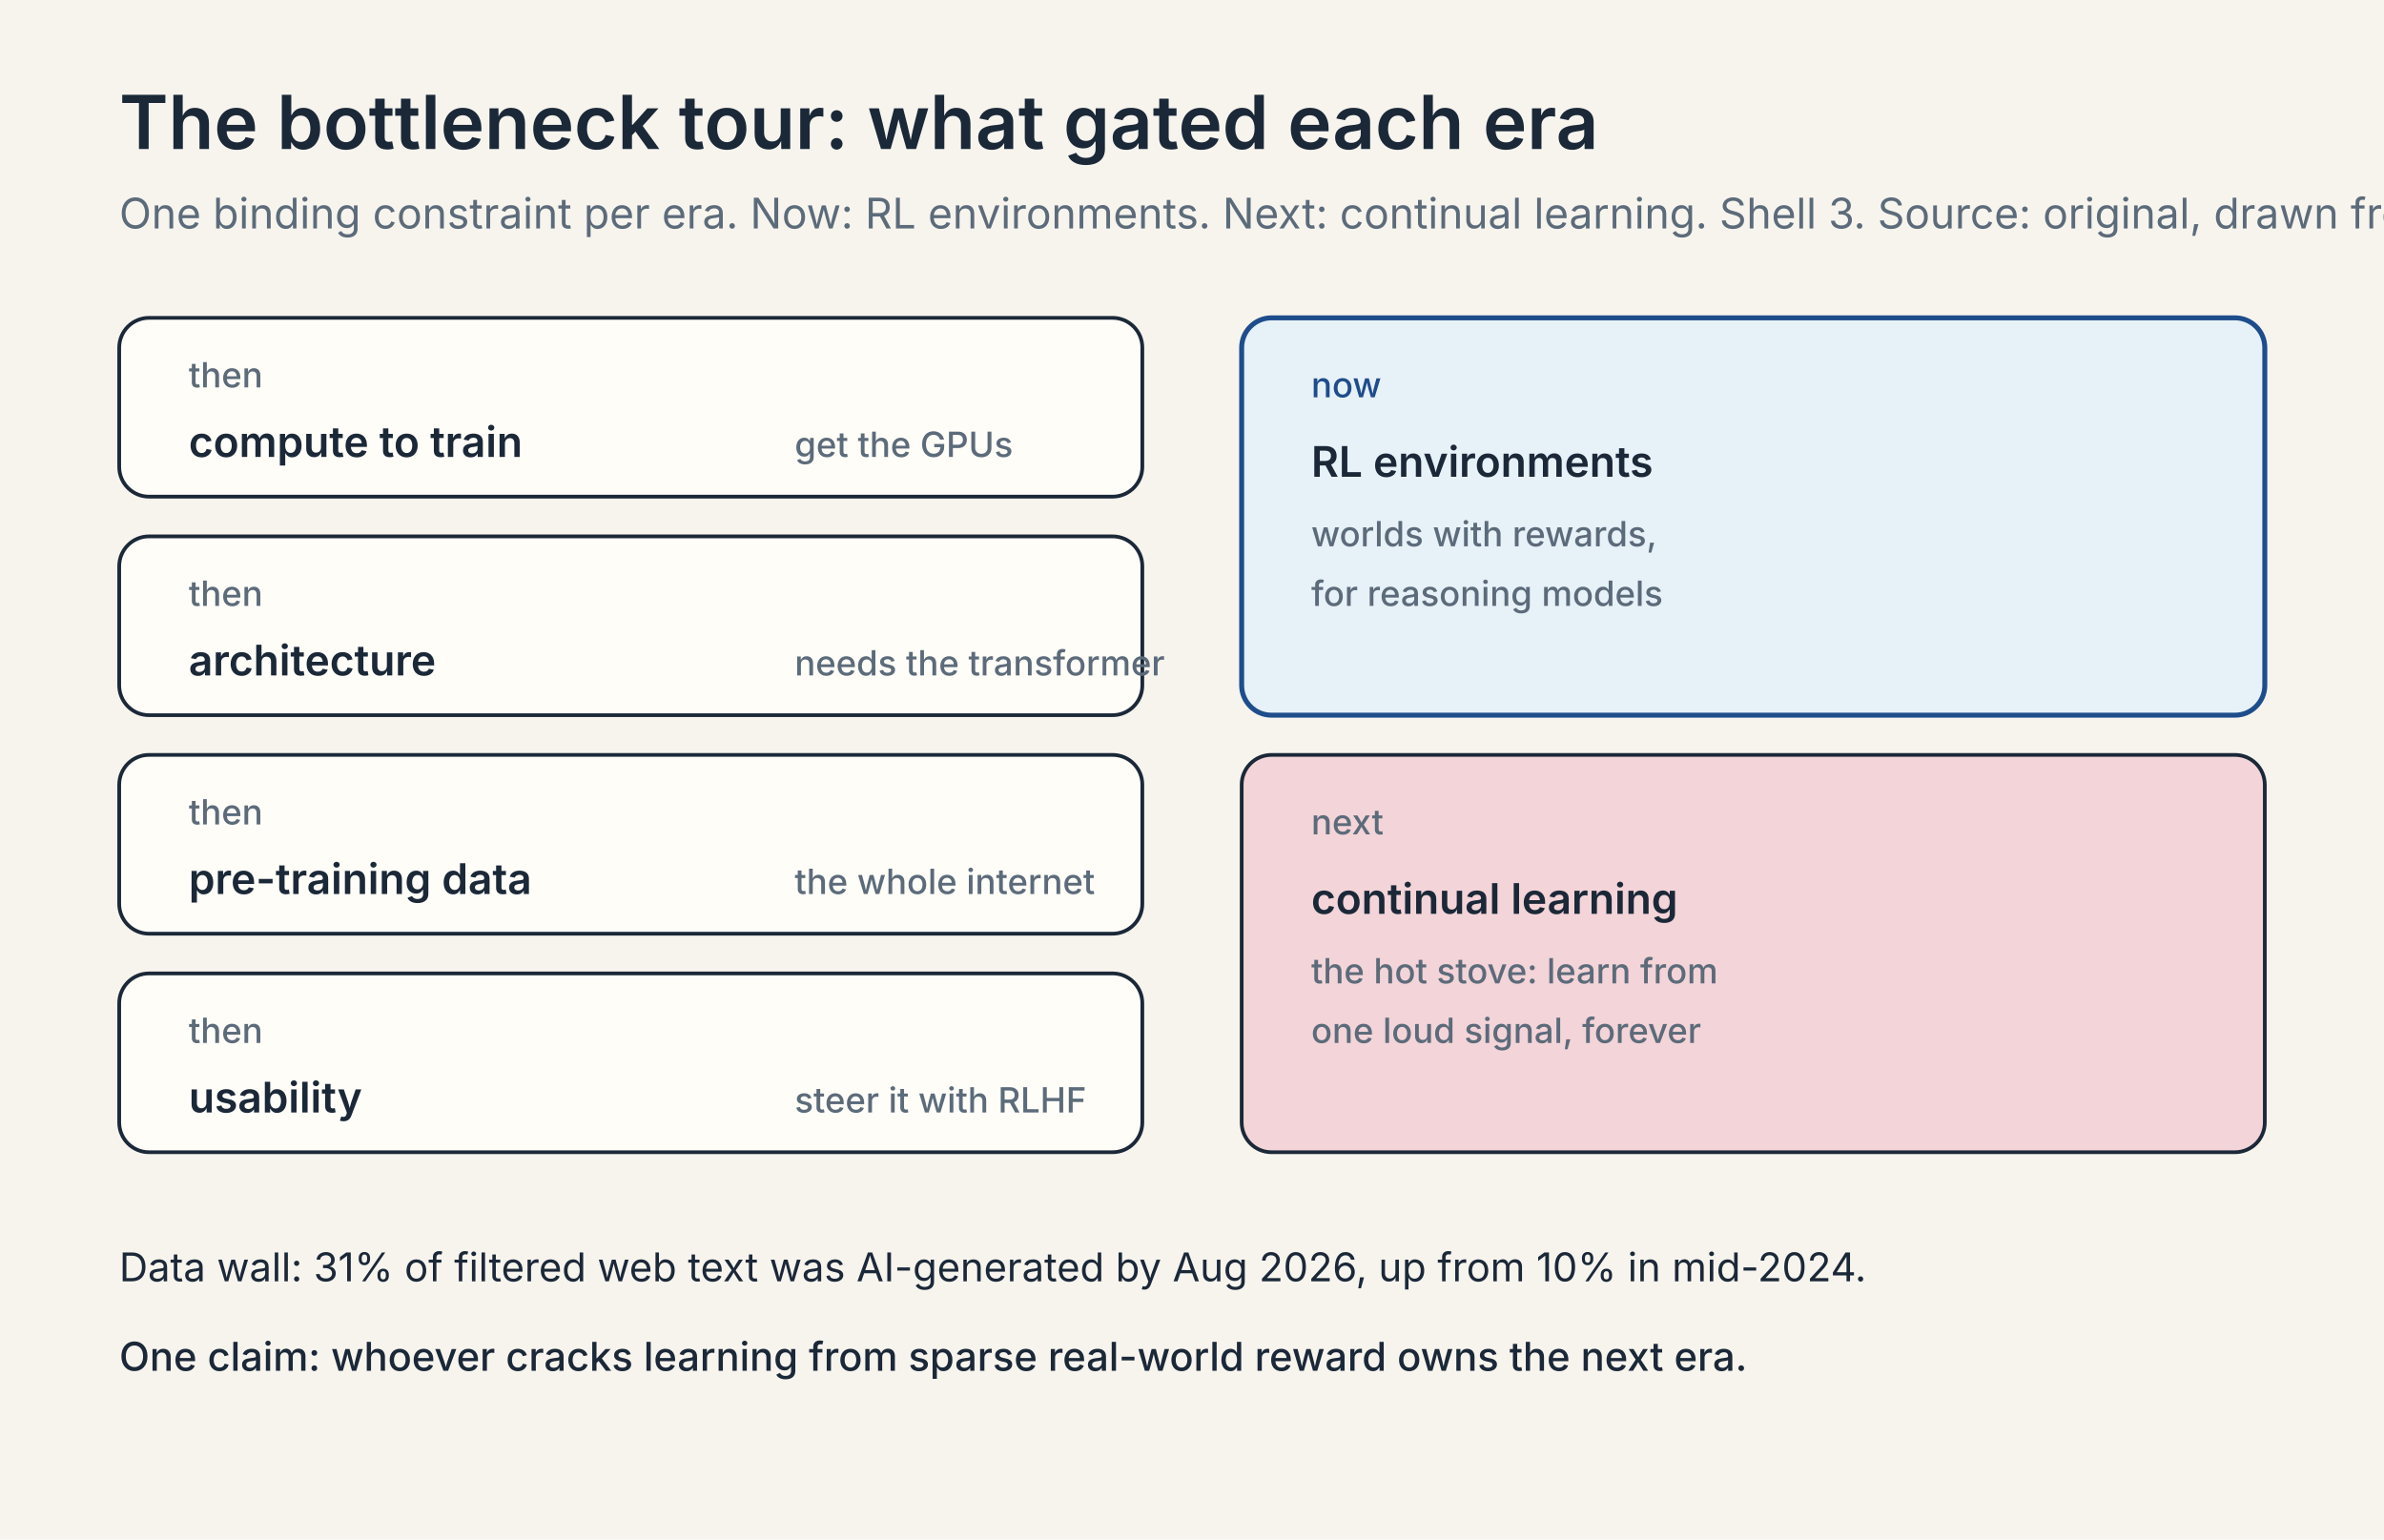
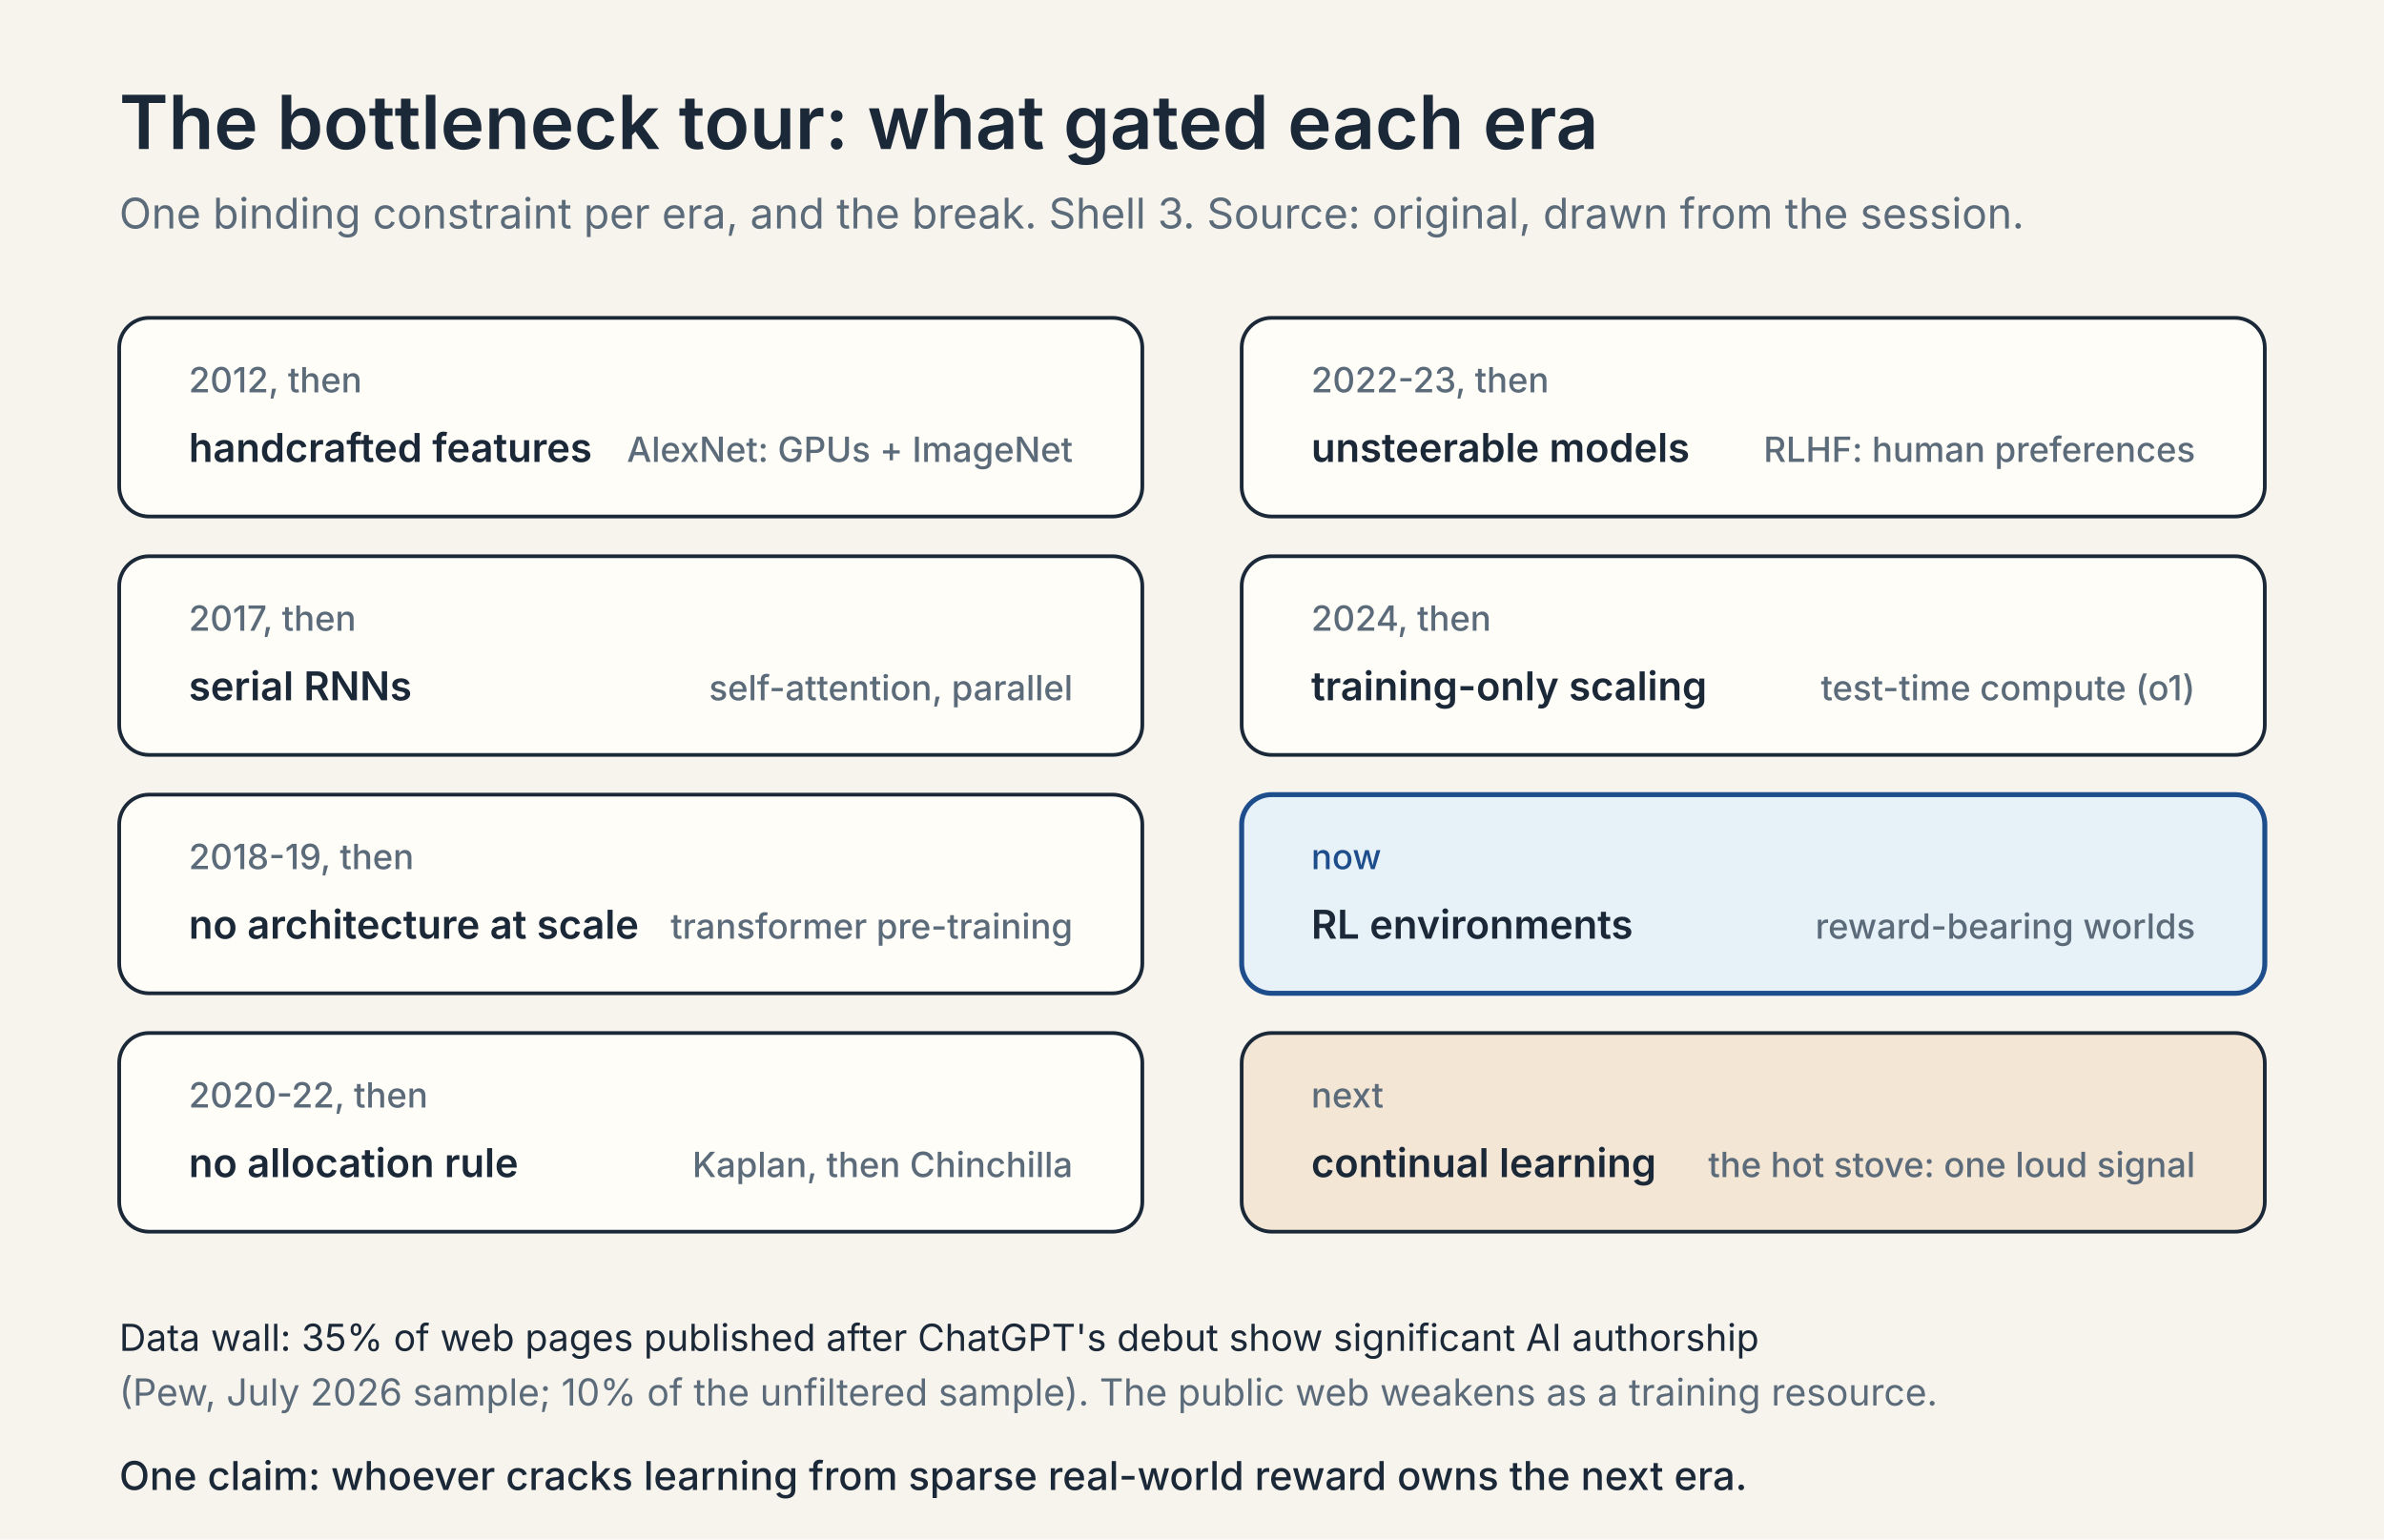
- <svg xmlns="http://www.w3.org/2000/svg" width="960" height="620" viewBox="0 0 960 620" font-family="Inter, 'Source Sans 3', sans-serif">
+ <svg xmlns="http://www.w3.org/2000/svg" width="960" height="620" viewBox="0 0 960 620" font-family="Anthropic Sans, Inter, 'Source Sans 3', 'IBM Plex Sans', sans-serif">
  <rect width="960" height="620" fill="#F7F4EE" />
  <text x="48" y="60" font-size="30" font-weight="600" fill="#1B2838">The bottleneck tour: what gated each era</text>
-   <text x="48" y="92" font-size="17" fill="#5C6B7A">One binding constraint per era. Now: RL environments. Next: continual learning. Shell 3. Source: original, drawn from the session.</text>
+   <text x="48" y="92" font-size="17" fill="#5C6B7A">One binding constraint per era, and the break. Shell 3. Source: original, drawn from the session.</text>
  <g font-size="14" font-weight="500">
-     <rect x="48" y="128" width="412" height="72" rx="12" fill="#FFFDF8" stroke="#1B2838" stroke-width="1.5" />
-     <text x="76" y="156" fill="#5C6B7A">then</text>
-     <text x="76" y="184" fill="#1B2838" font-size="17" font-weight="600">compute to train</text>
-     <text x="320" y="184" fill="#5C6B7A">get the GPUs</text>
-     <rect x="48" y="216" width="412" height="72" rx="12" fill="#FFFDF8" stroke="#1B2838" stroke-width="1.5" />
-     <text x="76" y="244" fill="#5C6B7A">then</text>
-     <text x="76" y="272" fill="#1B2838" font-size="17" font-weight="600">architecture</text>
-     <text x="320" y="272" fill="#5C6B7A">needs the transformer</text>
-     <rect x="48" y="304" width="412" height="72" rx="12" fill="#FFFDF8" stroke="#1B2838" stroke-width="1.5" />
-     <text x="76" y="332" fill="#5C6B7A">then</text>
-     <text x="76" y="360" fill="#1B2838" font-size="17" font-weight="600">pre-training data</text>
-     <text x="320" y="360" fill="#5C6B7A">the whole internet</text>
-     <rect x="48" y="392" width="412" height="72" rx="12" fill="#FFFDF8" stroke="#1B2838" stroke-width="1.5" />
-     <text x="76" y="420" fill="#5C6B7A">then</text>
-     <text x="76" y="448" fill="#1B2838" font-size="17" font-weight="600">usability</text>
-     <text x="320" y="448" fill="#5C6B7A">steer it with RLHF</text>
-     <rect x="500" y="128" width="412" height="160" rx="12" fill="#E7F1F8" stroke="#1E4D8C" stroke-width="2" />
-     <text x="528" y="160" fill="#1E4D8C">now</text>
-     <text x="528" y="192" fill="#1B2838" font-size="17" font-weight="600">RL environments</text>
-     <text x="528" y="220" fill="#5C6B7A">worlds with rewards,</text>
-     <text x="528" y="244" fill="#5C6B7A">for reasoning models</text>
-     <rect x="500" y="304" width="412" height="160" rx="12" fill="#F3D4D8" stroke="#1B2838" stroke-width="1.5" />
-     <text x="528" y="336" fill="#5C6B7A">next</text>
-     <text x="528" y="368" fill="#1B2838" font-size="17" font-weight="600">continual learning</text>
-     <text x="528" y="396" fill="#5C6B7A">the hot stove: learn from</text>
-     <text x="528" y="420" fill="#5C6B7A">one loud signal, forever</text>
+     <rect x="48" y="128" width="412" height="80" rx="12" fill="#FFFDF8" stroke="#1B2838" stroke-width="1.5" />
+     <text x="76" y="158" fill="#5C6B7A">2012, then</text>
+     <text x="76" y="186" fill="#1B2838" font-size="16" font-weight="600">handcrafted features</text>
+     <text x="432" y="186" text-anchor="end" fill="#5C6B7A">AlexNet: GPUs + ImageNet</text>
+     <rect x="48" y="224" width="412" height="80" rx="12" fill="#FFFDF8" stroke="#1B2838" stroke-width="1.5" />
+     <text x="76" y="254" fill="#5C6B7A">2017, then</text>
+     <text x="76" y="282" fill="#1B2838" font-size="16" font-weight="600">serial RNNs</text>
+     <text x="432" y="282" text-anchor="end" fill="#5C6B7A">self-attention, parallel</text>
+     <rect x="48" y="320" width="412" height="80" rx="12" fill="#FFFDF8" stroke="#1B2838" stroke-width="1.5" />
+     <text x="76" y="350" fill="#5C6B7A">2018-19, then</text>
+     <text x="76" y="378" fill="#1B2838" font-size="16" font-weight="600">no architecture at scale</text>
+     <text x="432" y="378" text-anchor="end" fill="#5C6B7A">transformer pre-training</text>
+     <rect x="48" y="416" width="412" height="80" rx="12" fill="#FFFDF8" stroke="#1B2838" stroke-width="1.5" />
+     <text x="76" y="446" fill="#5C6B7A">2020-22, then</text>
+     <text x="76" y="474" fill="#1B2838" font-size="16" font-weight="600">no allocation rule</text>
+     <text x="432" y="474" text-anchor="end" fill="#5C6B7A">Kaplan, then Chinchilla</text>
+     <rect x="500" y="128" width="412" height="80" rx="12" fill="#FFFDF8" stroke="#1B2838" stroke-width="1.5" />
+     <text x="528" y="158" fill="#5C6B7A">2022-23, then</text>
+     <text x="528" y="186" fill="#1B2838" font-size="16" font-weight="600">unsteerable models</text>
+     <text x="884" y="186" text-anchor="end" fill="#5C6B7A">RLHF: human preferences</text>
+     <rect x="500" y="224" width="412" height="80" rx="12" fill="#FFFDF8" stroke="#1B2838" stroke-width="1.5" />
+     <text x="528" y="254" fill="#5C6B7A">2024, then</text>
+     <text x="528" y="282" fill="#1B2838" font-size="16" font-weight="600">training-only scaling</text>
+     <text x="884" y="282" text-anchor="end" fill="#5C6B7A">test-time compute (o1)</text>
+     <rect x="500" y="320" width="412" height="80" rx="12" fill="#E7F1F8" stroke="#1E4D8C" stroke-width="2" />
+     <text x="528" y="350" fill="#1E4D8C">now</text>
+     <text x="528" y="378" fill="#1B2838" font-size="16" font-weight="600">RL environments</text>
+     <text x="884" y="378" text-anchor="end" fill="#5C6B7A">reward-bearing worlds</text>
+     <rect x="500" y="416" width="412" height="80" rx="12" fill="#F4E6D4" stroke="#1B2838" stroke-width="1.5" />
+     <text x="528" y="446" fill="#5C6B7A">next</text>
+     <text x="528" y="474" fill="#1B2838" font-size="16" font-weight="600">continual learning</text>
+     <text x="884" y="474" text-anchor="end" fill="#5C6B7A">the hot stove: one loud signal</text>
  </g>
-   <text x="48" y="516" font-size="16" fill="#1B2838">Data wall: 31% of filtered web text was AI-generated by Aug 2026, up from 10% in mid-2024.</text>
-   <text x="48" y="552" font-size="16" font-weight="500" fill="#1B2838">One claim: whoever cracks learning from sparse real-world reward owns the next era.</text>
+   <text x="48" y="544" font-size="15" fill="#1B2838">Data wall: 35% of web pages published after ChatGPT's debut show significant AI authorship</text>
+   <text x="48" y="566" font-size="15" fill="#5C6B7A">(Pew, July 2026 sample; 10% of the unfiltered sample). The public web weakens as a training resource.</text>
+   <text x="48" y="600" font-size="16" font-weight="500" fill="#1B2838">One claim: whoever cracks learning from sparse real-world reward owns the next era.</text>
</svg>
